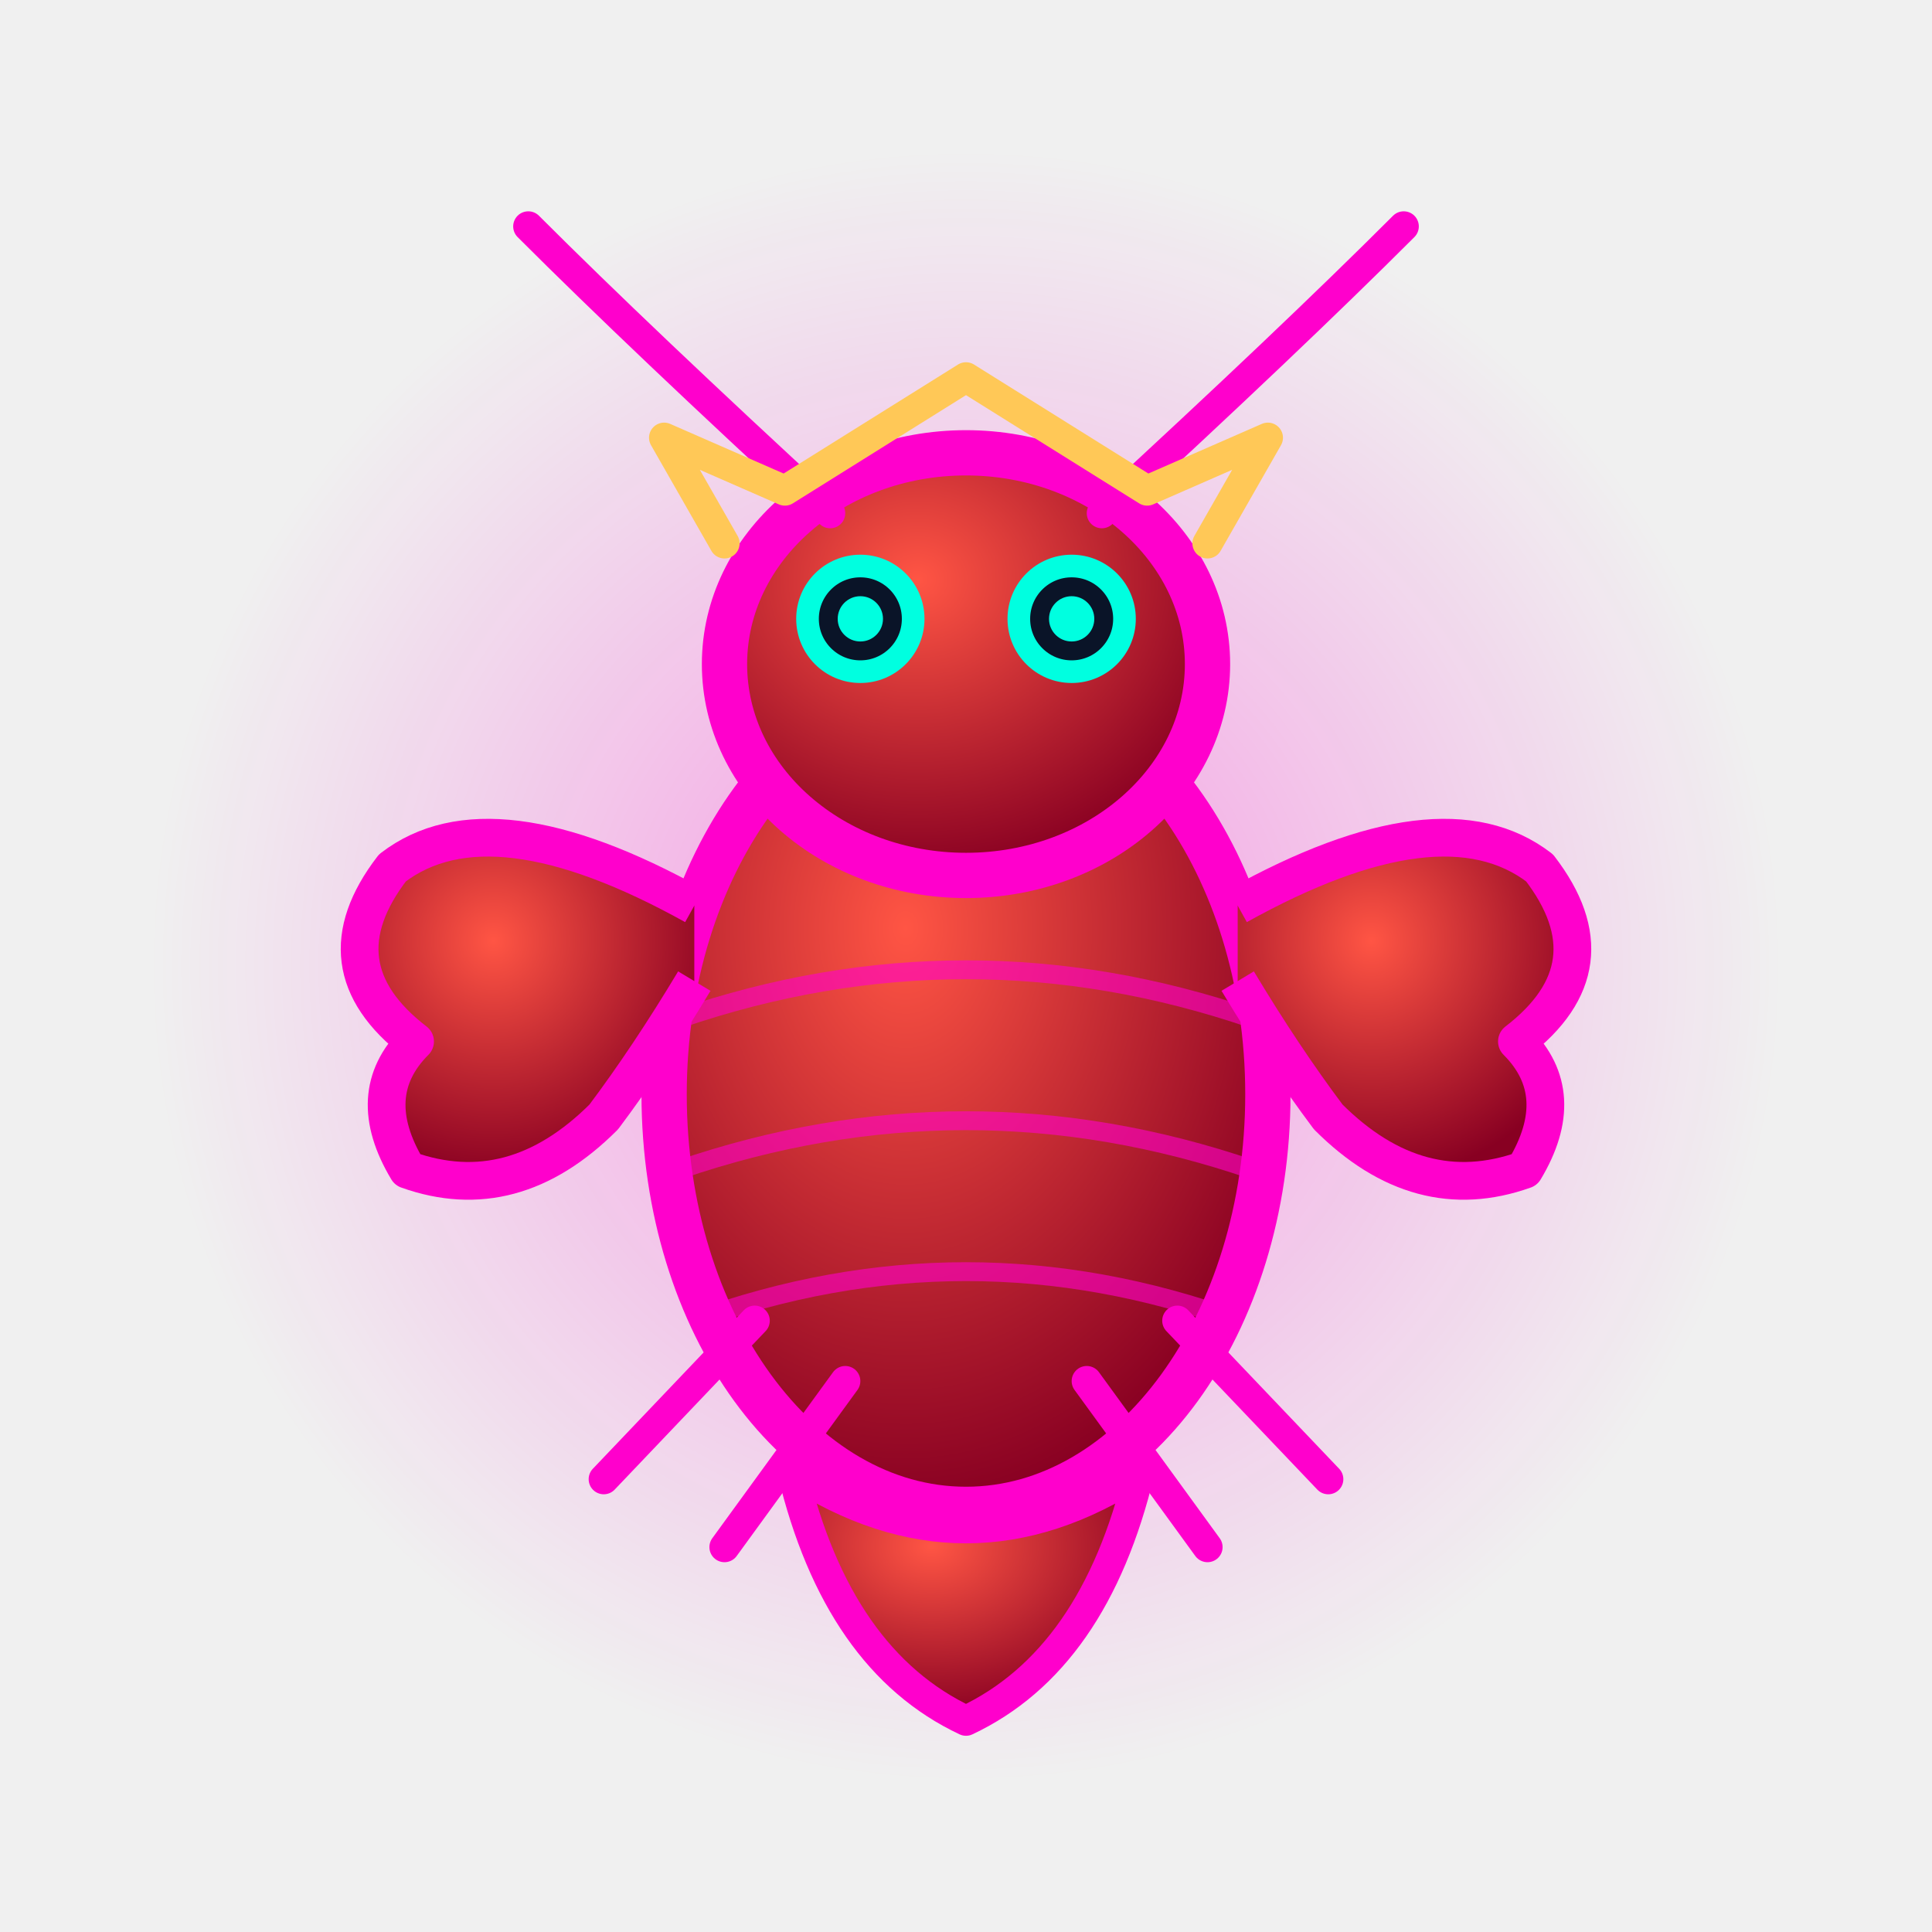
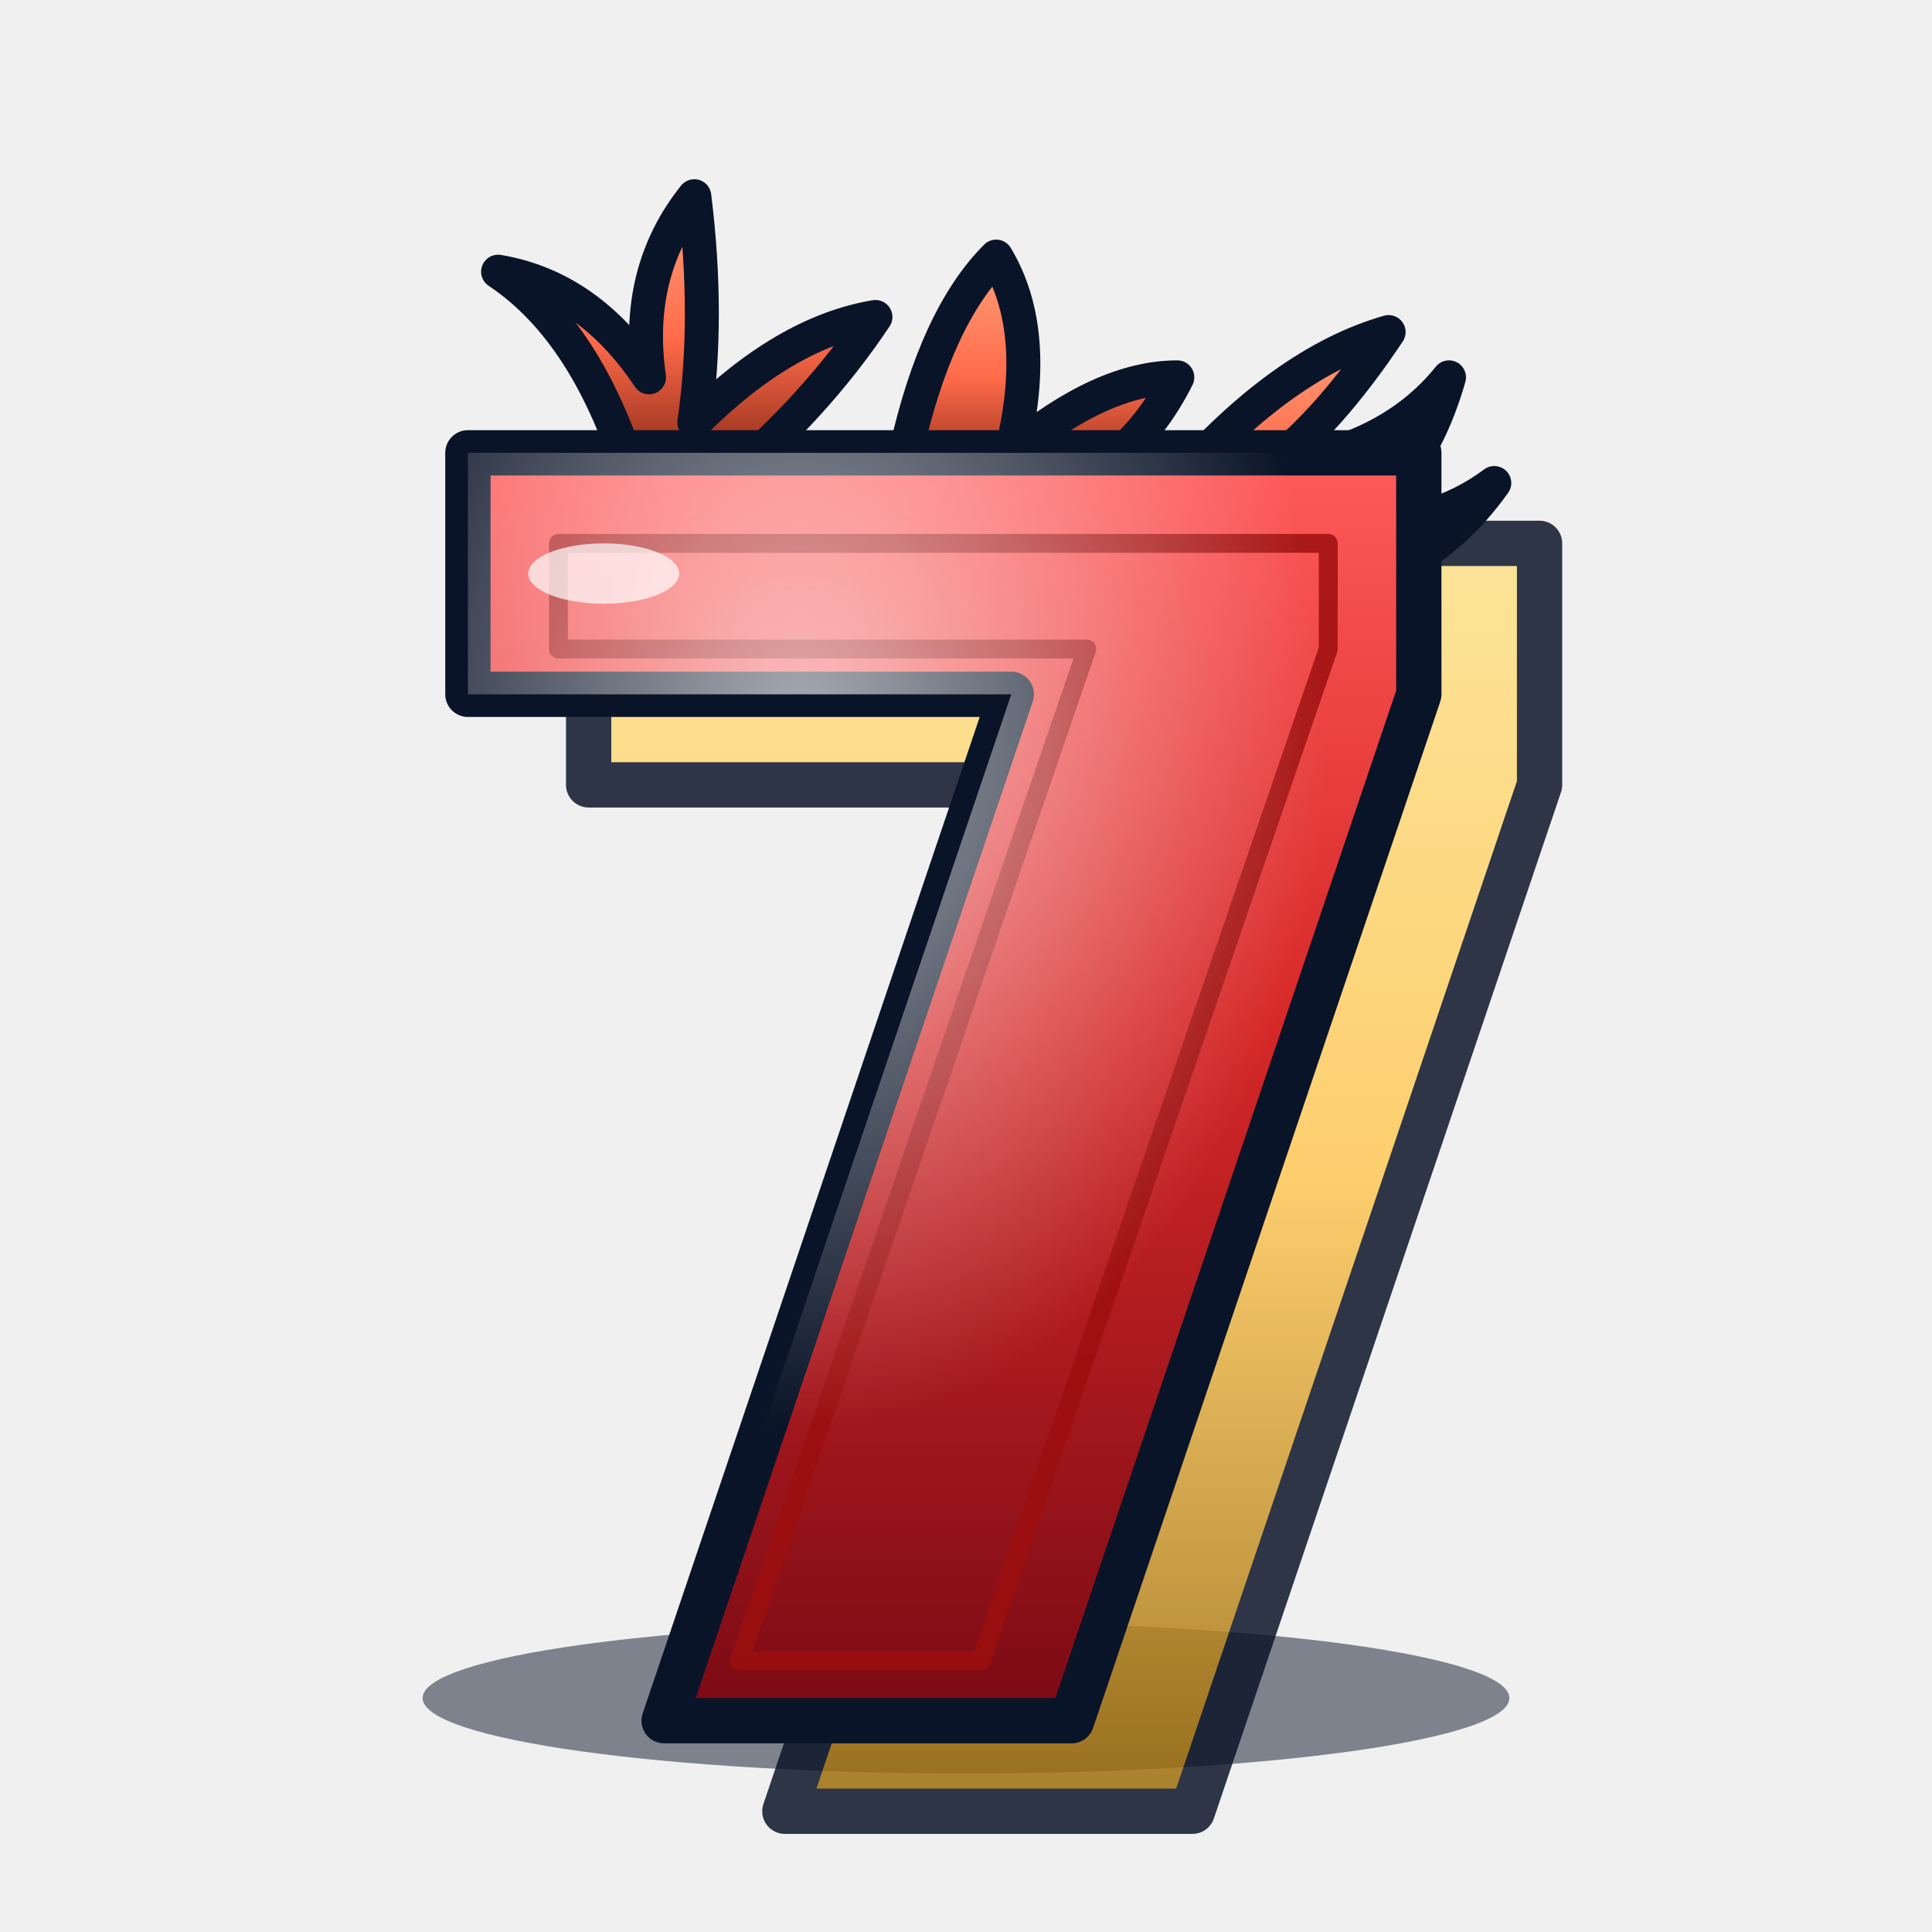
<svg xmlns="http://www.w3.org/2000/svg" viewBox="0 0 256 256" width="256" height="256">
  <defs>
-     <radialGradient id="glow7" cx="50%" cy="50%" r="50%">
-       <stop offset="0%" stop-color="#ff00cc" stop-opacity="0.35" />
-       <stop offset="100%" stop-color="#ff00cc" stop-opacity="0" />
+     <linearGradient id="b7r" x1="0" y1="0" x2="0" y2="1">
+       <stop offset="0" stop-color="#ff5a5a" />
+       <stop offset="0.45" stop-color="#d62828" />
+       <stop offset="1" stop-color="#7a0a14" />
+     </linearGradient>
+     <linearGradient id="b7g" x1="0" y1="0" x2="0" y2="1">
+       <stop offset="0" stop-color="#ffe28a" />
+       <stop offset="0.5" stop-color="#ffc857" />
+       <stop offset="1" stop-color="#9a6a08" />
+     </linearGradient>
+     <radialGradient id="hl7" cx="35%" cy="22%" r="55%">
+       <stop offset="0" stop-color="#ffffff" stop-opacity="0.65" />
+       <stop offset="1" stop-color="#ffffff" stop-opacity="0" />
    </radialGradient>
-     <radialGradient id="lobster7" cx="40%" cy="30%" r="70%">
-       <stop offset="0%" stop-color="#ff5544" />
-       <stop offset="100%" stop-color="#880022" />
-     </radialGradient>
+     <linearGradient id="b7c" x1="0" y1="0" x2="0" y2="1">
+       <stop offset="0" stop-color="#ffa07a" />
+       <stop offset="0.5" stop-color="#ff6b4a" />
+       <stop offset="1" stop-color="#7a2010" />
+     </linearGradient>
  </defs>
-   <ellipse cx="128" cy="128" rx="110" ry="110" fill="url(#glow7)" />
-   <ellipse cx="128" cy="145" rx="40" ry="55" fill="url(#lobster7)" stroke="#ff00cc" stroke-width="6" />
-   <ellipse cx="128" cy="88" rx="32" ry="28" fill="url(#lobster7)" stroke="#ff00cc" stroke-width="6" />
-   <path d="M110 68 Q85 45 70 30" fill="none" stroke="#ff00cc" stroke-width="4" stroke-linecap="round" />
-   <path d="M146 68 Q171 45 186 30" fill="none" stroke="#ff00cc" stroke-width="4" stroke-linecap="round" />
-   <path d="M92 120 Q65 105 52 115 Q42 128 55 138 Q48 145 54 155 Q68 160 80 148 Q86 140 92 130" fill="url(#lobster7)" stroke="#ff00cc" stroke-width="5" stroke-linejoin="round" />
-   <path d="M164 120 Q191 105 204 115 Q214 128 201 138 Q208 145 202 155 Q188 160 176 148 Q170 140 164 130" fill="url(#lobster7)" stroke="#ff00cc" stroke-width="5" stroke-linejoin="round" />
-   <line x1="100" y1="175" x2="80" y2="196" stroke="#ff00cc" stroke-width="4" stroke-linecap="round" />
-   <line x1="112" y1="183" x2="96" y2="205" stroke="#ff00cc" stroke-width="4" stroke-linecap="round" />
-   <line x1="156" y1="175" x2="176" y2="196" stroke="#ff00cc" stroke-width="4" stroke-linecap="round" />
-   <line x1="144" y1="183" x2="160" y2="205" stroke="#ff00cc" stroke-width="4" stroke-linecap="round" />
-   <path d="M105 195 Q128 210 151 195 Q145 220 128 228 Q111 220 105 195 Z" fill="url(#lobster7)" stroke="#ff00cc" stroke-width="4" stroke-linejoin="round" />
-   <circle cx="114" cy="82" r="7" fill="#0a1428" stroke="#00ffe0" stroke-width="3" />
-   <circle cx="114" cy="82" r="3" fill="#00ffe0" />
-   <circle cx="142" cy="82" r="7" fill="#0a1428" stroke="#00ffe0" stroke-width="3" />
-   <circle cx="142" cy="82" r="3" fill="#00ffe0" />
-   <path d="M90 135 Q128 122 166 135" fill="none" stroke="#ff00cc" stroke-width="2.5" opacity="0.6" />
-   <path d="M90 155 Q128 142 166 155" fill="none" stroke="#ff00cc" stroke-width="2.5" opacity="0.6" />
-   <path d="M92 175 Q128 162 164 175" fill="none" stroke="#ff00cc" stroke-width="2.5" opacity="0.6" />
-   <path d="M96 72 L88 58 L104 65 L128 50 L152 65 L168 58 L160 72" fill="none" stroke="#ffc857" stroke-width="4" stroke-linejoin="round" stroke-linecap="round" />
+   <ellipse cx="128" cy="225" rx="72" ry="10" fill="#0a1428" opacity="0.5" />
+   <path d="M70 64 L196 64 L196 96 L150 232 L96 232 L142 96 L70 96 Z" fill="url(#b7g)" stroke="#0a1428" stroke-width="6" stroke-linejoin="round" transform="translate(8,8)" opacity="0.85" />
+   <g stroke="#0a1428" stroke-width="4.5" stroke-linejoin="round" stroke-linecap="round" fill="url(#b7c)">
+     <path d="M84 64 Q78 44 66 36 Q78 38 86 50 Q84 36 92 26 Q94 42 92 56 Q104 44 116 42 Q108 54 96 64 Z" />
+     <path d="M156 64 Q170 48 184 44 Q176 56 168 62 Q184 60 192 50 Q188 64 178 70 Q190 70 198 64 Q188 78 172 78 Z" />
+     <path d="M120 60 Q124 42 132 34 Q138 44 134 60 Q146 50 156 50 Q150 62 138 66 Z" />
+   </g>
+   <path d="M62 60 L188 60 L188 92 L142 228 L88 228 L134 92 L62 92 Z" fill="url(#b7r)" stroke="#0a1428" stroke-width="6" stroke-linejoin="round" />
+   <path d="M74 72 L176 72 L176 86 L130 220 L98 220 L144 86 L74 86 Z" fill="none" stroke="#9c0e0e" stroke-width="2.5" stroke-linejoin="round" opacity="0.85" />
+   <path d="M62 60 L188 60 L188 92 L142 228 L88 228 L134 92 L62 92 Z" fill="url(#hl7)" />
+   <ellipse cx="80" cy="76" rx="10" ry="4" fill="#ffffff" opacity="0.7" />
</svg>
